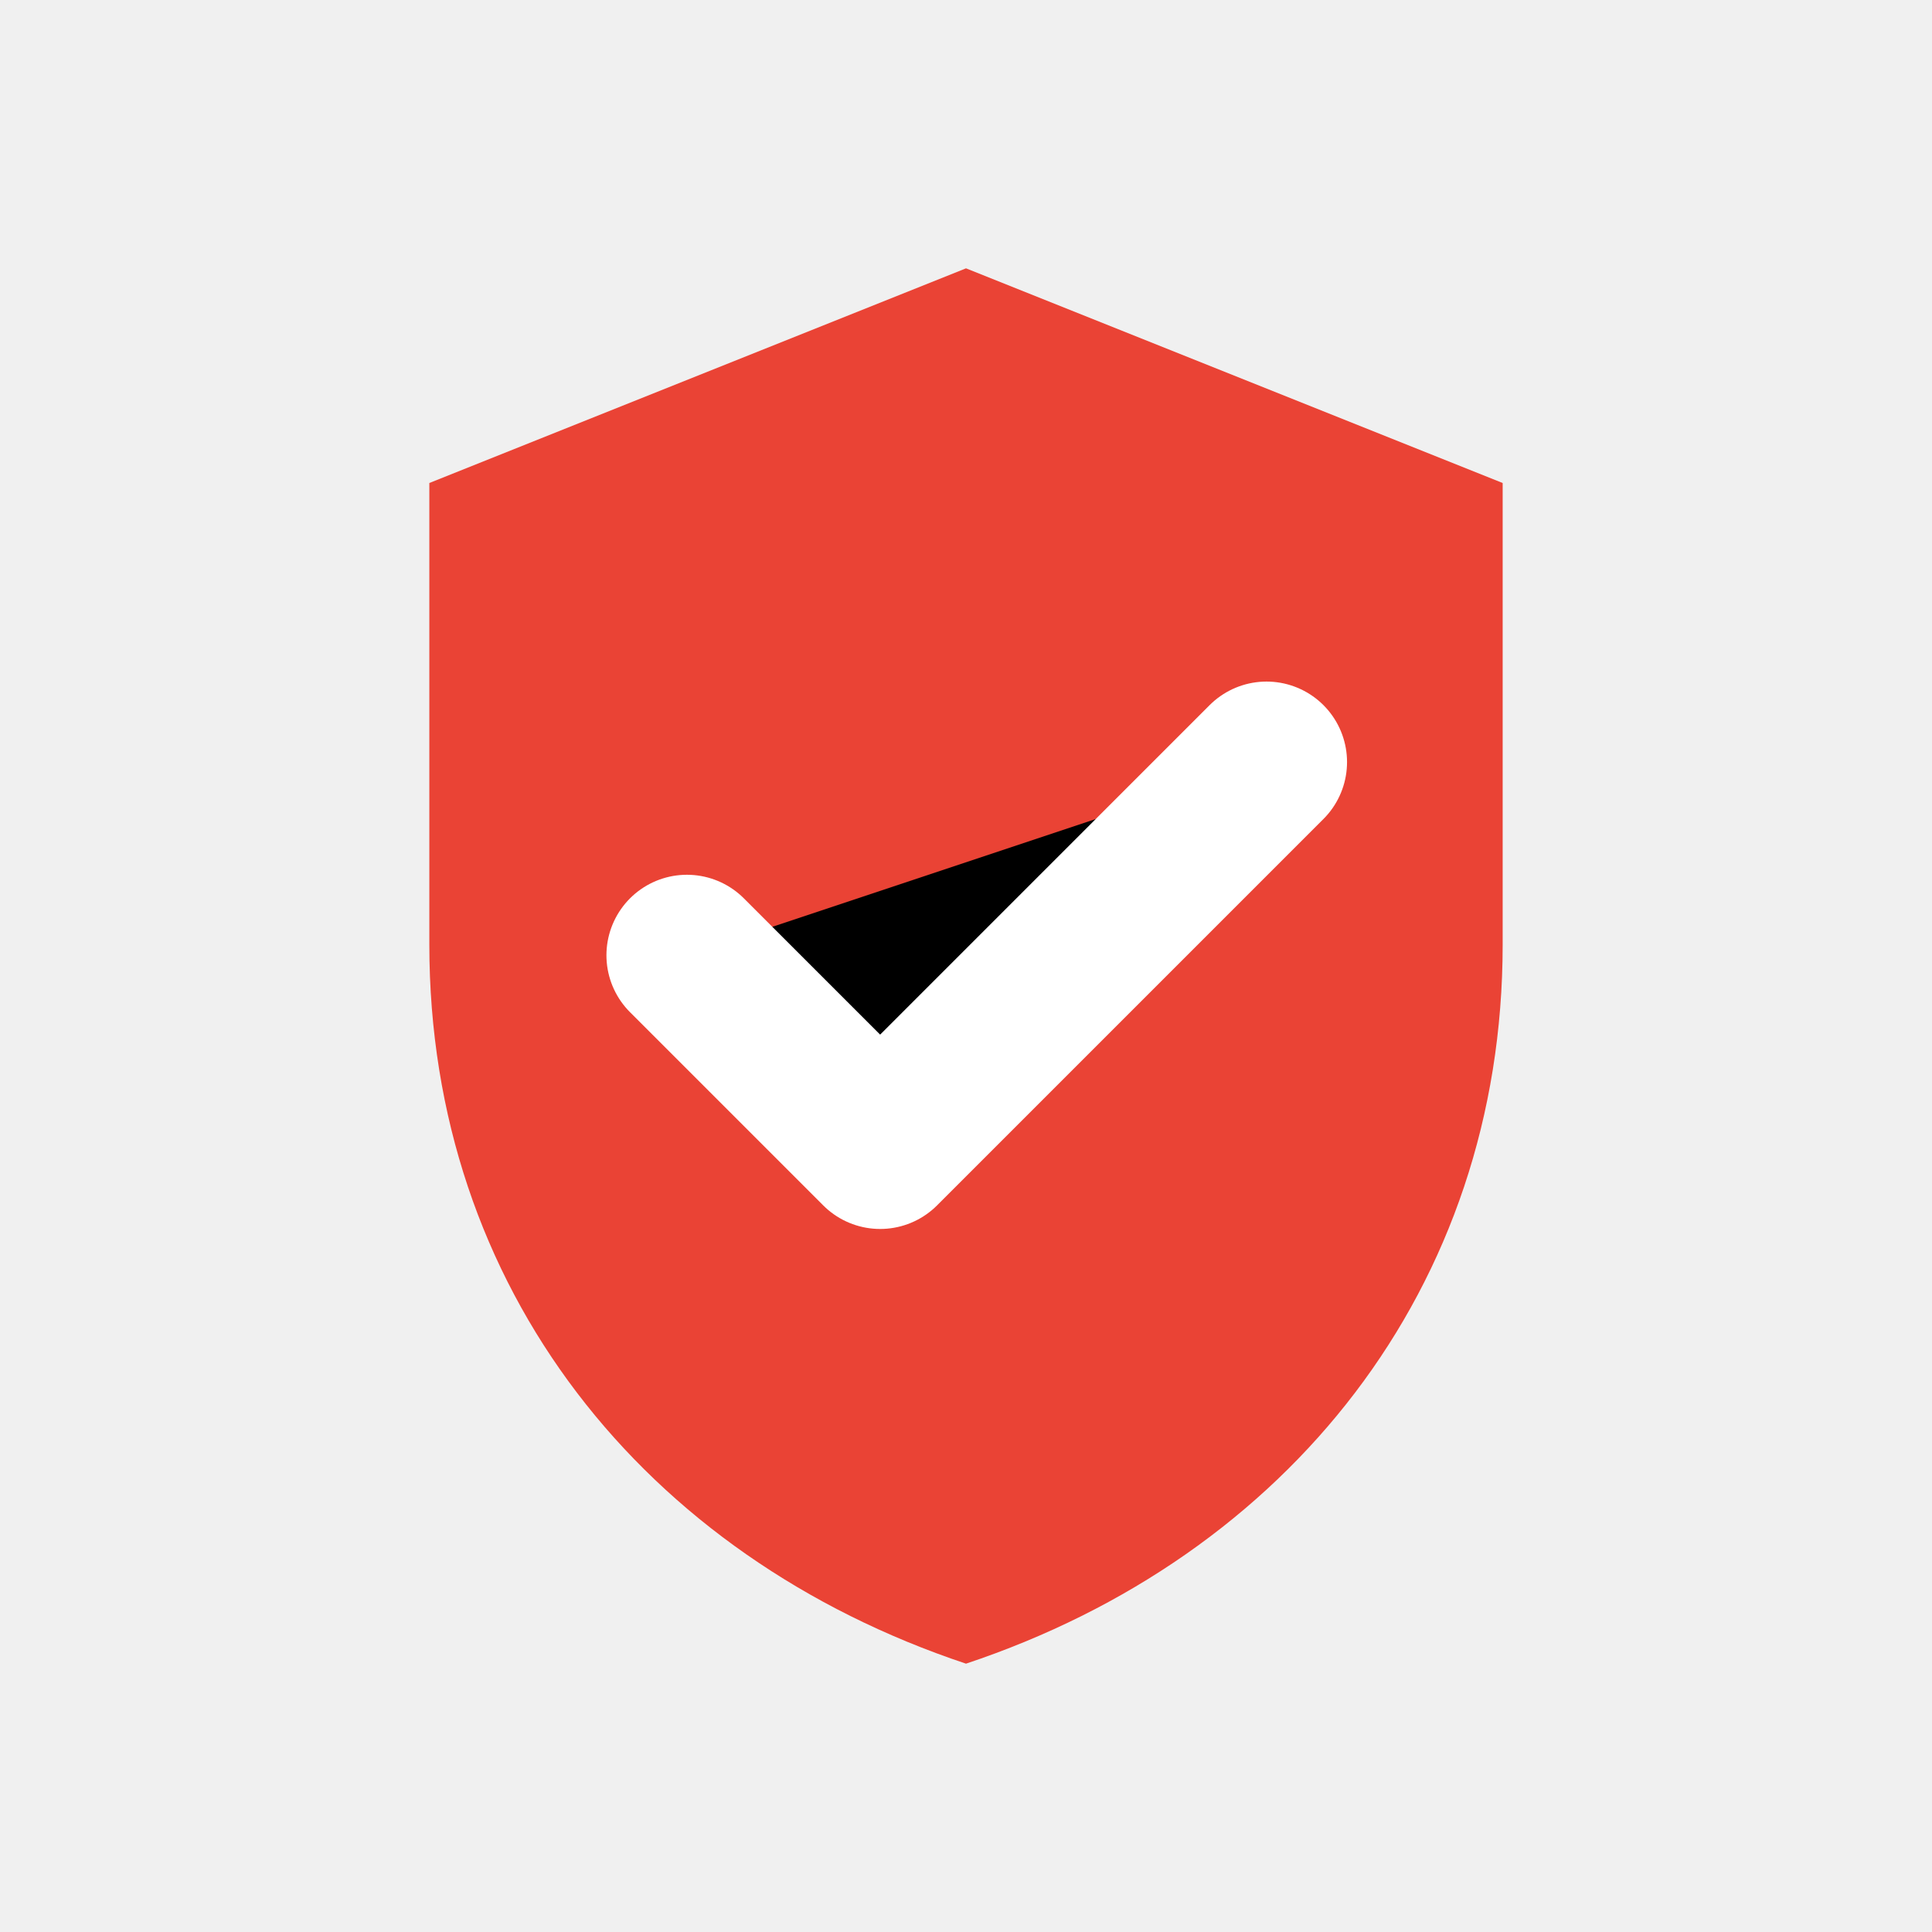
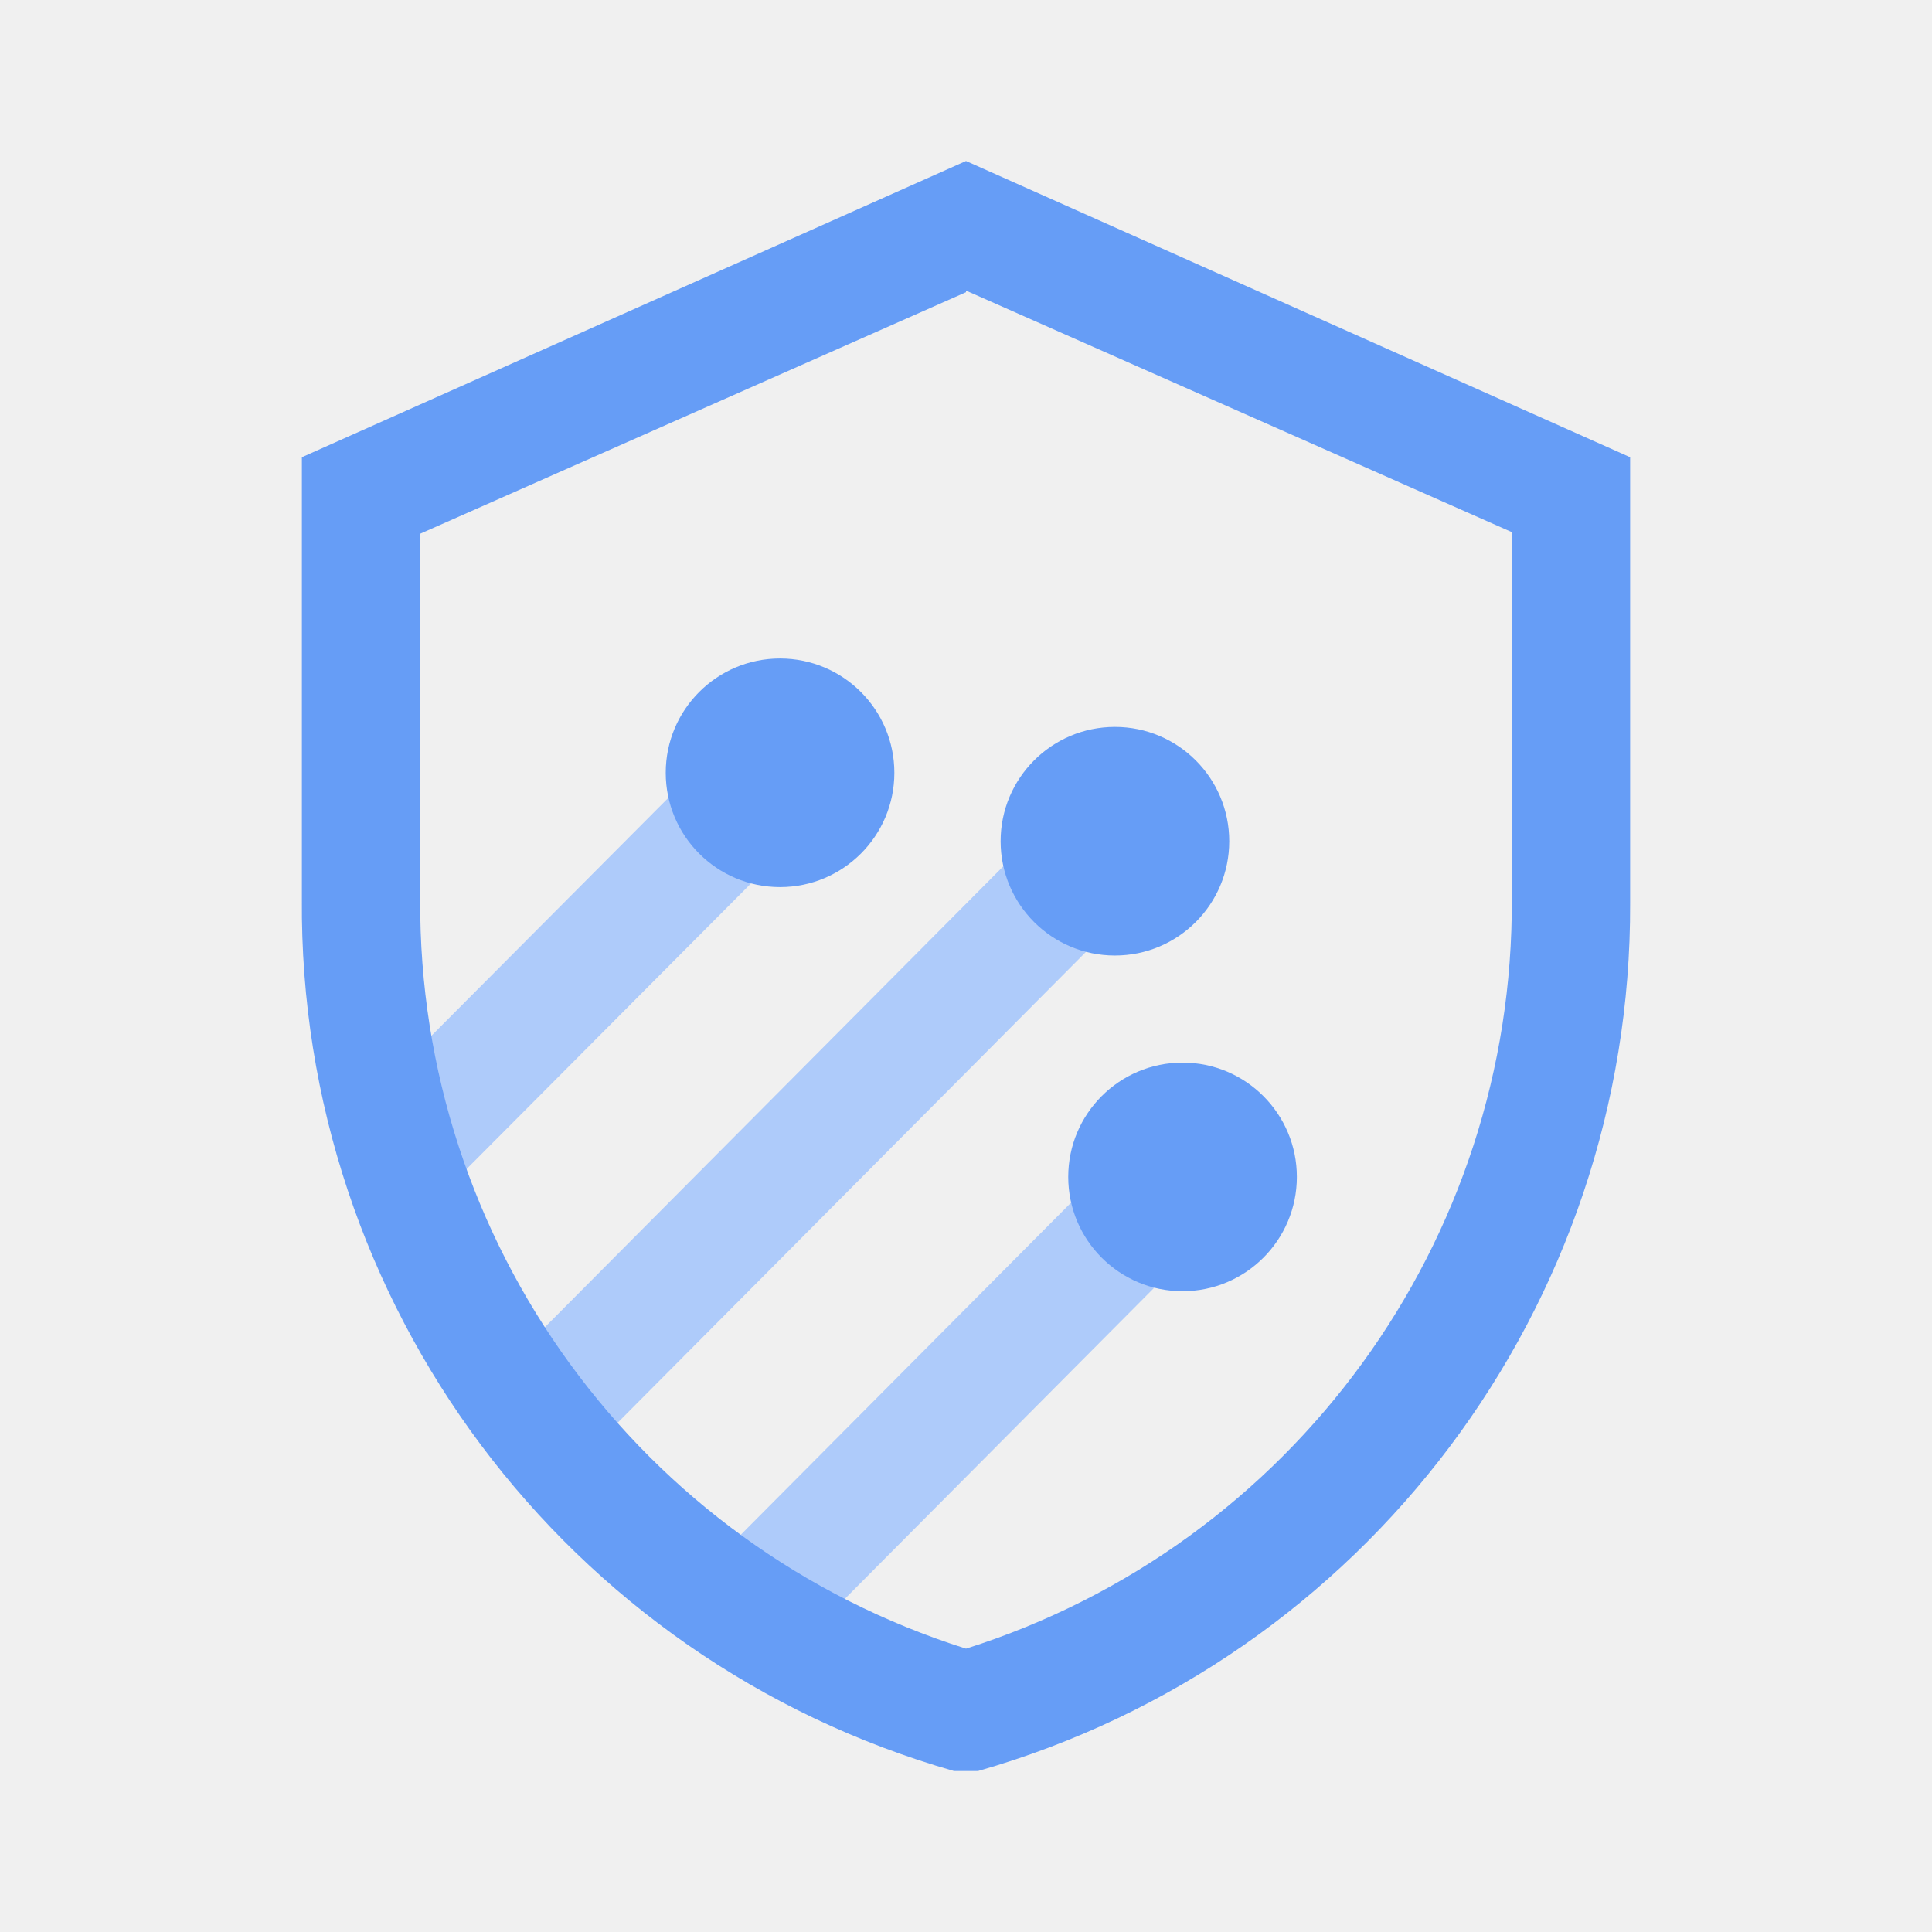
- <svg xmlns="http://www.w3.org/2000/svg" width="18" height="18" viewBox="0 0 18 18">
-   <path d="M9 2.5L14 4.5V8.8C14 12 12 14.5 9 15.5C6 14.5 4 12 4 8.8V4.5L9 2.5Z" fill="#EA4335" />
-   <path d="M6.4 8.9L8.2 10.7L11.8 7.1" stroke="#FFFFFF" stroke-width="1.5" stroke-linecap="round" stroke-linejoin="round" />
+ <svg xmlns="http://www.w3.org/2000/svg" width="24px" height="24px" viewBox="0 0 24 24">
+   <g data-name="Product Icons">
+     <polygon points="9.76 20.6 8.72 19.55 14.17 14.07 15.21 15.12 9.76 20.6" fill="#aecbfa" />
+     <polygon points="7.03 18.32 5.99 17.27 13.34 9.88 14.38 10.93 7.03 18.32" fill="#aecbfa" />
+     <polygon points="5.34 14.98 4.3 13.93 9.18 9.03 10.22 10.08 5.34 14.98" fill="#aecbfa" />
+     <path d="M12,3.61l6.78,3v4.55A9.71,9.71,0,0,1,12,20.48a9.7,9.7,0,0,1-6.78-9.31V6.63l6.78-3M12,2,3.75,5.68v5.49A11.17,11.17,0,0,0,11.85,22L12,22l.15,0a11.17,11.17,0,0,0,8.1-10.78V5.68L12,2Z" fill="#669df6" />
+     <circle cx="14.69" cy="14.62" r="1.42" fill="#669df6" />
+     <circle cx="13.85" cy="10.45" r="1.42" fill="#669df6" />
+     <circle cx="9.69" cy="9.6" r="1.42" fill="#669df6" />
+   </g>
</svg>
